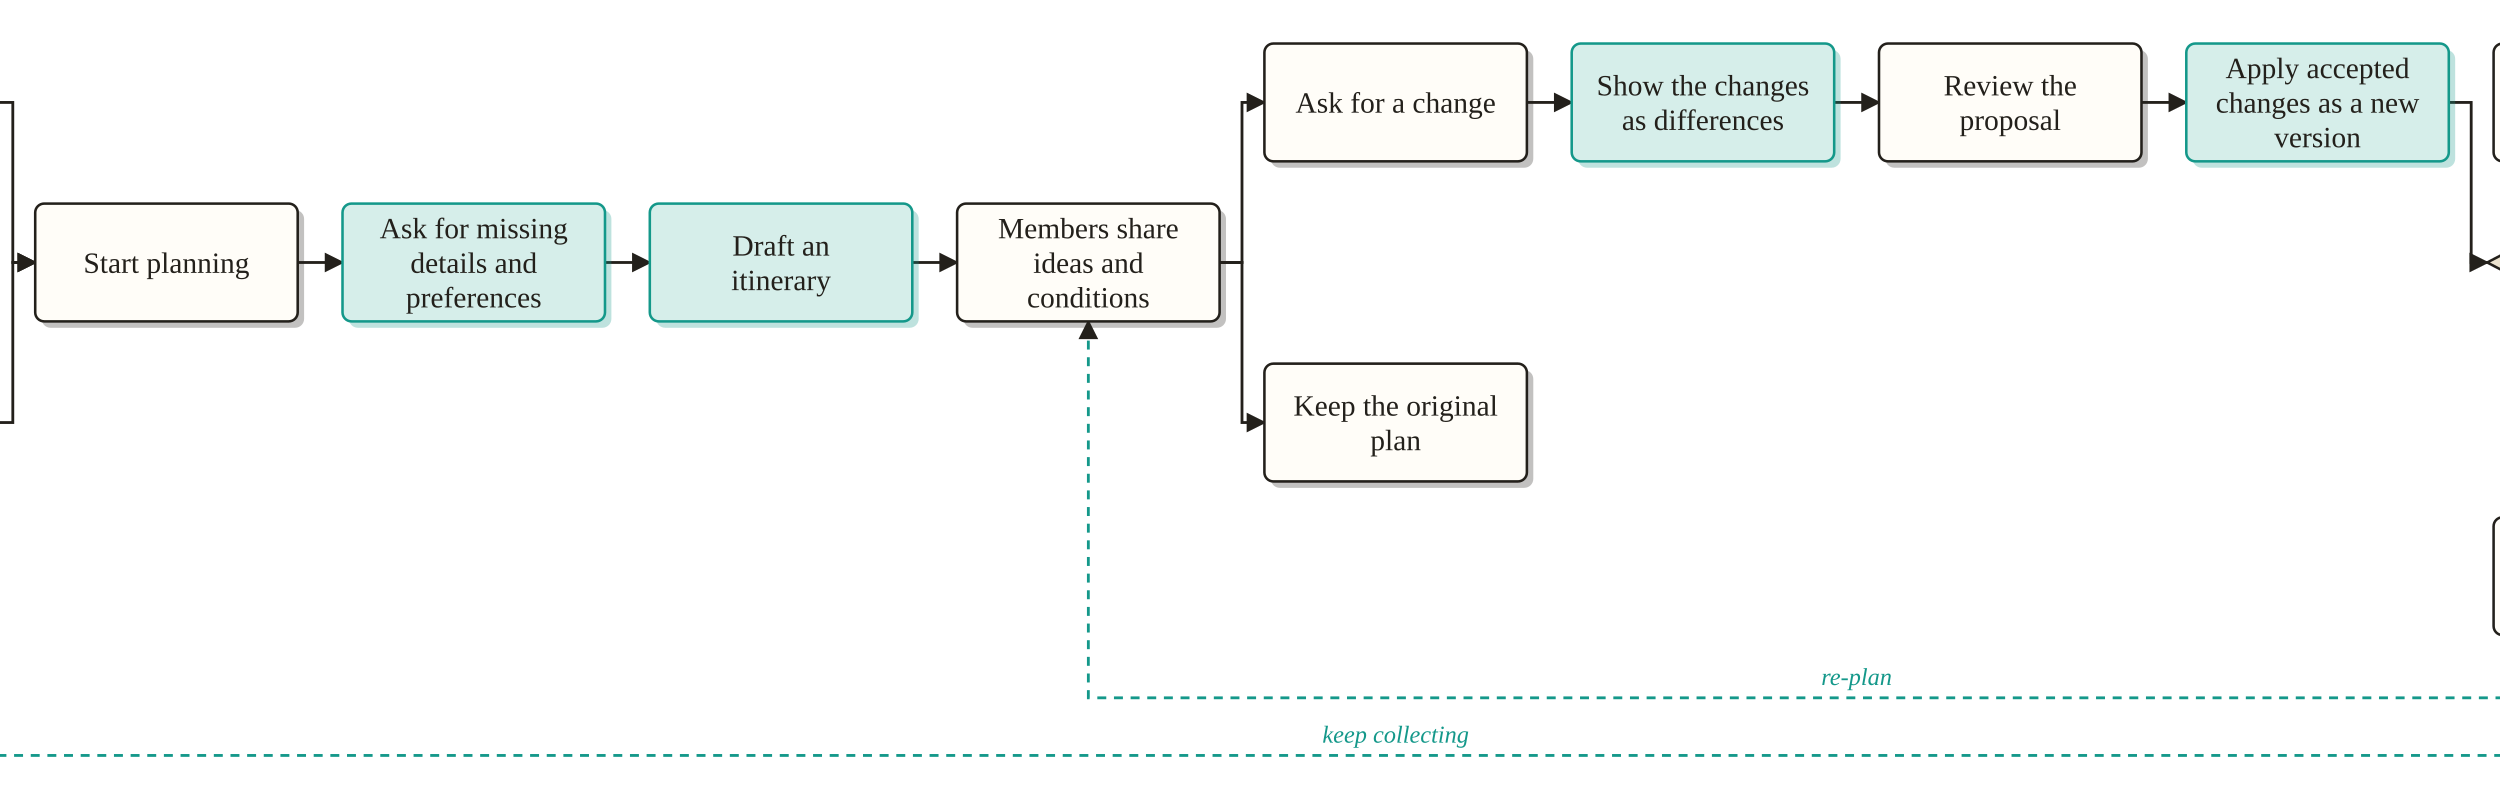
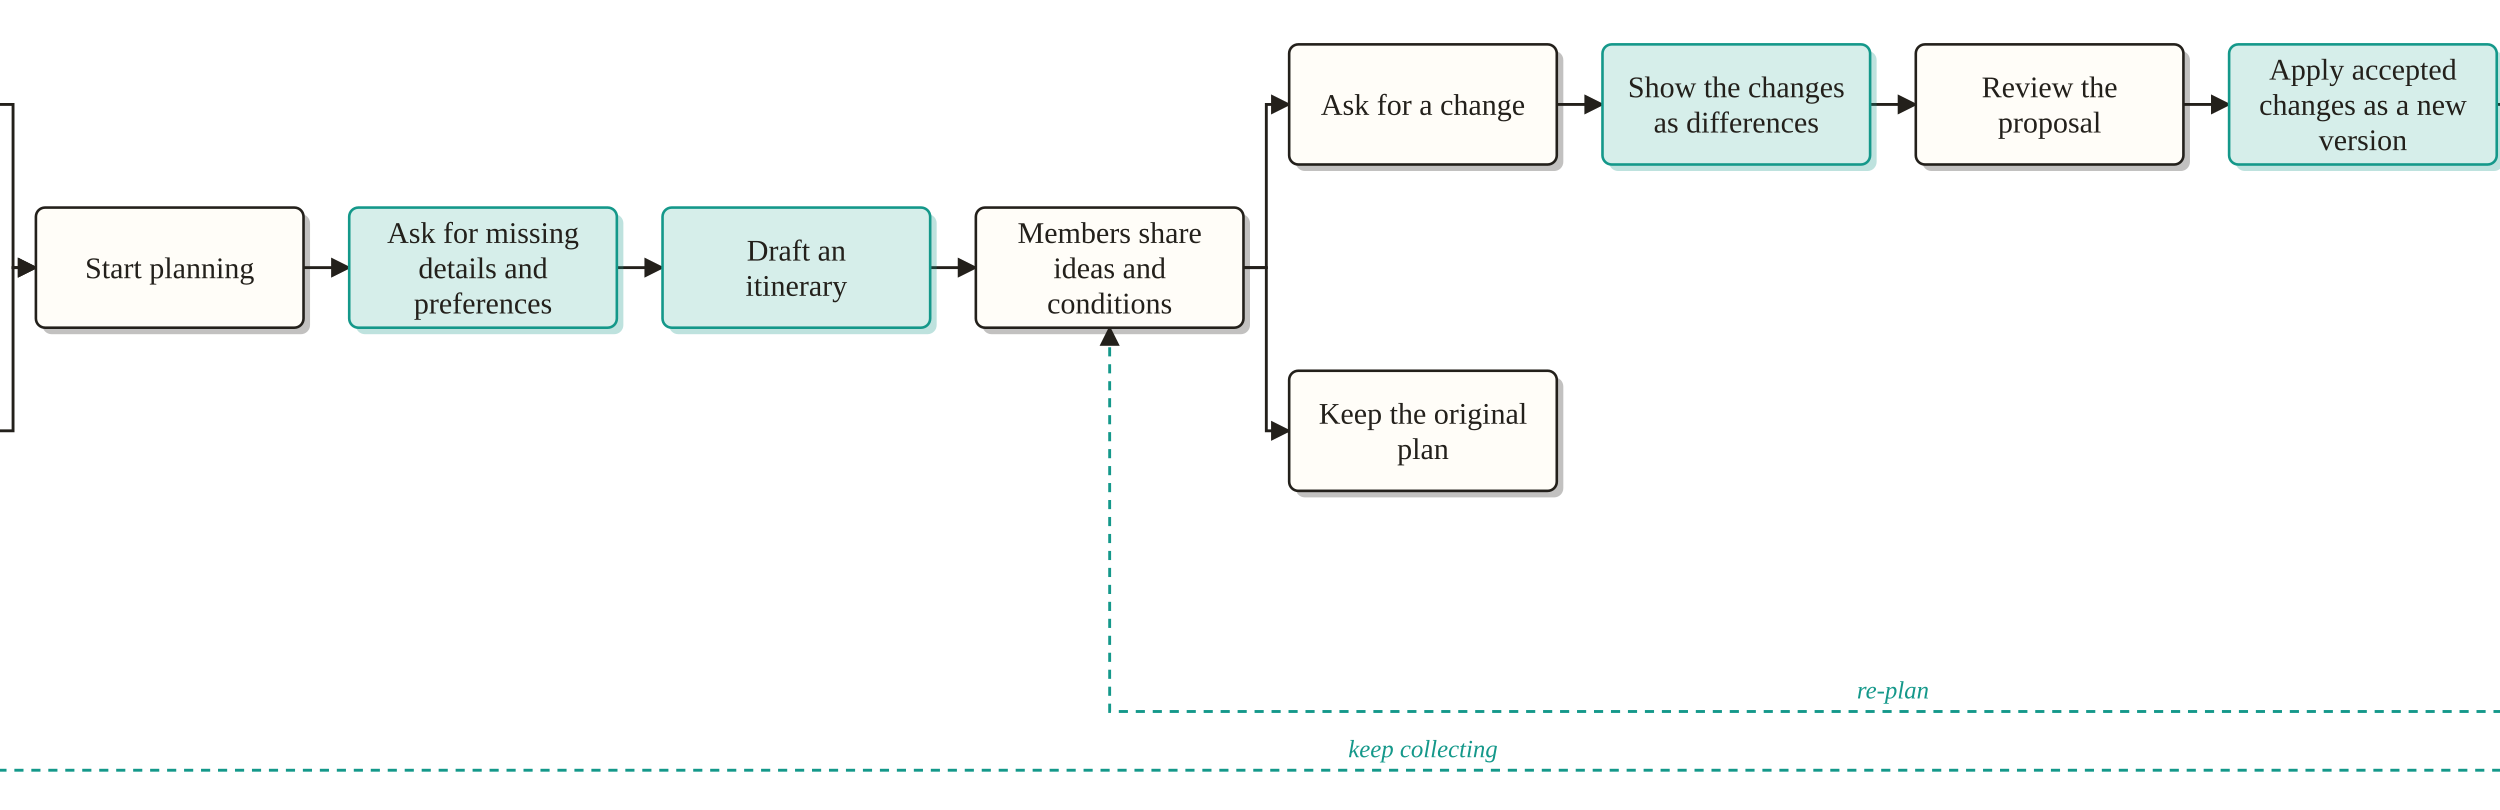
- <svg xmlns="http://www.w3.org/2000/svg" width="1952.5" height="620" viewBox="1680.0 0 1952.5 620">
+ <svg xmlns="http://www.w3.org/2000/svg" width="1915.0" height="620" viewBox="1680.0 0 1915.0 620">
  <defs>
    <marker id="arr" viewBox="0 0 10 10" refX="9" refY="5" markerWidth="7" markerHeight="7" orient="auto-start-reverse">
      <path d="M0,0 L10,5 L0,10 z" fill="#23201b" />
    </marker>
  </defs>
  <path d="M232.5,330.0 L267.5,330.0" fill="none" stroke="#23201b" stroke-width="2.2" marker-end="url(#arr)" />
  <path d="M472.5,330.0 L502.5,330.0" fill="none" stroke="#23201b" stroke-width="2.2" marker-end="url(#arr)" />
  <path d="M610.0,274.0 L610.0,126.0" fill="none" stroke="#23201b" stroke-width="2.2" marker-end="url(#arr)" />
  <text x="622.0" y="206.0" font-family="Newsreader 16pt" font-size="19" fill="#7a7164" text-anchor="start" font-style="italic">Yes</text>
  <path d="M610.0,386.0 L610.0,404.0" fill="none" stroke="#23201b" stroke-width="2.2" marker-end="url(#arr)" />
  <text x="622.0" y="402.0" font-family="Newsreader 16pt" font-size="19" fill="#7a7164" text-anchor="start" font-style="italic">No</text>
  <path d="M712.5,80.0 L730.0,80.0 L730.0,330.0 L747.5,330.0" fill="none" stroke="#23201b" stroke-width="2.2" marker-end="url(#arr)" />
  <path d="M712.5,450.0 L730.0,450.0 L730.0,330.0 L747.5,330.0" fill="none" stroke="#23201b" stroke-width="2.2" marker-end="url(#arr)" />
  <path d="M952.5,330.0 L982.5,330.0" fill="none" stroke="#23201b" stroke-width="2.2" marker-end="url(#arr)" />
  <path d="M1090.0,274.0 L1090.0,126.0" fill="none" stroke="#23201b" stroke-width="2.2" marker-end="url(#arr)" />
  <text x="1102.0" y="206.0" font-family="Newsreader 16pt" font-size="19" fill="#7a7164" text-anchor="start" font-style="italic">Yes</text>
  <path d="M1090.0,386.0 L1090.0,404.0" fill="none" stroke="#23201b" stroke-width="2.2" marker-end="url(#arr)" />
  <text x="1102.0" y="402.0" font-family="Newsreader 16pt" font-size="19" fill="#7a7164" text-anchor="start" font-style="italic">No</text>
  <path d="M1192.5,80.0 L1227.5,80.0" fill="none" stroke="#23201b" stroke-width="2.2" marker-end="url(#arr)" />
  <path d="M1192.5,80.0 L1210.0,80.0 L1210.0,330.0 L1227.5,330.0" fill="none" stroke="#23201b" stroke-width="2.2" marker-end="url(#arr)" />
  <path d="M1432.5,80.0 L1467.5,80.0" fill="none" stroke="#23201b" stroke-width="2.2" marker-end="url(#arr)" />
  <path d="M1432.5,330.0 L1467.5,330.0" fill="none" stroke="#23201b" stroke-width="2.2" marker-end="url(#arr)" />
  <path d="M1672.5,80.0 L1690.0,80.0 L1690.0,205.0 L1707.5,205.0" fill="none" stroke="#23201b" stroke-width="2.2" marker-end="url(#arr)" />
  <path d="M1672.5,330.0 L1690.0,330.0 L1690.0,205.0 L1707.5,205.0" fill="none" stroke="#23201b" stroke-width="2.2" marker-end="url(#arr)" />
  <path d="M1912.5,205.0 L1947.5,205.0" fill="none" stroke="#23201b" stroke-width="2.2" marker-end="url(#arr)" />
  <path d="M2152.5,205.0 L2187.5,205.0" fill="none" stroke="#23201b" stroke-width="2.2" marker-end="url(#arr)" />
  <path d="M2392.5,205.0 L2427.5,205.0" fill="none" stroke="#23201b" stroke-width="2.2" marker-end="url(#arr)" />
  <path d="M2632.5,205.0 L2650.0,205.0 L2650.0,80.0 L2667.5,80.0" fill="none" stroke="#23201b" stroke-width="2.2" marker-end="url(#arr)" />
  <path d="M2632.5,205.0 L2650.0,205.0 L2650.0,330.0 L2667.5,330.0" fill="none" stroke="#23201b" stroke-width="2.2" marker-end="url(#arr)" />
  <path d="M2872.5,80.0 L2907.5,80.0" fill="none" stroke="#23201b" stroke-width="2.2" marker-end="url(#arr)" />
  <path d="M3112.5,80.0 L3147.5,80.0" fill="none" stroke="#23201b" stroke-width="2.2" marker-end="url(#arr)" />
  <path d="M3352.5,80.0 L3387.5,80.0" fill="none" stroke="#23201b" stroke-width="2.2" marker-end="url(#arr)" />
  <path d="M3592.5,80.0 L3610.0,80.0 L3610.0,205.0 L3622.5,205.0" fill="none" stroke="#23201b" stroke-width="2.2" marker-end="url(#arr)" />
  <path d="M3730.0,149.0 L3730.0,126.0" fill="none" stroke="#23201b" stroke-width="2.2" marker-end="url(#arr)" />
  <text x="3742.0" y="143.5" font-family="Newsreader 16pt" font-size="19" fill="#7a7164" text-anchor="start" font-style="italic">Yes</text>
  <path d="M3730.0,261.0 L3730.0,404.0" fill="none" stroke="#23201b" stroke-width="2.2" marker-end="url(#arr)" />
  <text x="3742.0" y="339.5" font-family="Newsreader 16pt" font-size="19" fill="#7a7164" text-anchor="start" font-style="italic">No</text>
  <path d="M3832.5,80.0 L3850.0,80.0 L3850.0,205.0 L3862.5,205.0" fill="none" stroke="#23201b" stroke-width="2.2" marker-end="url(#arr)" />
  <path d="M3970.0,149.0 L3970.0,126.0" fill="none" stroke="#23201b" stroke-width="2.2" marker-end="url(#arr)" />
  <text x="3982.0" y="143.5" font-family="Newsreader 16pt" font-size="19" fill="#7a7164" text-anchor="start" font-style="italic">Yes</text>
  <path d="M3970.0,261.0 L3970.0,404.0" fill="none" stroke="#23201b" stroke-width="2.2" marker-end="url(#arr)" />
  <text x="3982.0" y="339.5" font-family="Newsreader 16pt" font-size="19" fill="#7a7164" text-anchor="start" font-style="italic">No</text>
  <path d="M4072.5,80.0 L4090.0,80.0 L4090.0,205.0 L4107.5,205.0" fill="none" stroke="#23201b" stroke-width="2.2" marker-end="url(#arr)" />
  <path d="M4312.5,205.0 L4347.5,205.0" fill="none" stroke="#23201b" stroke-width="2.2" marker-end="url(#arr)" />
  <path d="M4552.5,205.0 L4587.5,205.0" fill="none" stroke="#23201b" stroke-width="2.2" marker-end="url(#arr)" />
  <path d="M4792.5,205.0 L4827.5,205.0" fill="none" stroke="#23201b" stroke-width="2.2" marker-end="url(#arr)" />
  <path d="M3730.0,496.0 L3730.0,545.0 L2530.0,545.0 L2530.0,251.0" fill="none" stroke="#14988a" stroke-width="2.2" stroke-dasharray="7 6" marker-end="url(#arr)" />
  <text x="3130.0" y="535.0" font-family="Newsreader 16pt" font-size="19" fill="#14988a" text-anchor="middle" font-style="italic">re-plan</text>
  <path d="M3970.0,496.0 L3970.0,590.0 L1570.0,590.0 L1570.0,376.0" fill="none" stroke="#14988a" stroke-width="2.2" stroke-dasharray="7 6" marker-end="url(#arr)" />
  <text x="2770.0" y="580.0" font-family="Newsreader 16pt" font-size="19" fill="#14988a" text-anchor="middle" font-style="italic">keep collecting</text>
  <rect x="32.5" y="289.0" width="205" height="92" rx="7" fill="#23201b" opacity="0.28" />
  <rect x="27.5" y="284.0" width="205" height="92" rx="7" fill="#fffdf8" stroke="#23201b" stroke-width="2" />
  <text x="130.0" y="338.1" font-family="Newsreader 16pt" font-size="23" fill="#23201b" text-anchor="middle">Plan a trip</text>
  <rect x="272.5" y="289.0" width="205" height="92" rx="7" fill="#23201b" opacity="0.28" />
  <rect x="267.5" y="284.0" width="205" height="92" rx="7" fill="#fffdf8" stroke="#23201b" stroke-width="2" />
  <text x="370.0" y="324.6" font-family="Newsreader 16pt" font-size="23" fill="#23201b" text-anchor="middle">Find travel</text>
  <text x="370.0" y="351.6" font-family="Newsreader 16pt" font-size="23" fill="#23201b" text-anchor="middle">companions</text>
  <polygon points="610,274.0 717.5,330 610,386.0 502.5,330" fill="#ece3cf" stroke="#23201b" stroke-width="2" />
  <text x="610.0" y="324.6" font-family="Newsreader 16pt" font-size="23" fill="#23201b" text-anchor="middle">Existing</text>
  <text x="610.0" y="351.6" font-family="Newsreader 16pt" font-size="23" fill="#23201b" text-anchor="middle">group chat?</text>
  <rect x="512.5" y="39.0" width="205" height="92" rx="7" fill="#23201b" opacity="0.28" />
  <rect x="507.5" y="34.0" width="205" height="92" rx="7" fill="#fffdf8" stroke="#23201b" stroke-width="2" />
  <text x="610.0" y="74.5" font-family="Newsreader 16pt" font-size="23" fill="#23201b" text-anchor="middle">Use the existing</text>
  <text x="610.0" y="101.5" font-family="Newsreader 16pt" font-size="23" fill="#23201b" text-anchor="middle">group</text>
  <rect x="512.5" y="409.0" width="205" height="92" rx="7" fill="#23201b" opacity="0.28" />
  <rect x="507.5" y="404.0" width="205" height="92" rx="7" fill="#fffdf8" stroke="#23201b" stroke-width="2" />
  <text x="610.0" y="444.6" font-family="Newsreader 16pt" font-size="23" fill="#23201b" text-anchor="middle">Create a new</text>
  <text x="610.0" y="471.6" font-family="Newsreader 16pt" font-size="23" fill="#23201b" text-anchor="middle">group</text>
  <rect x="752.5" y="289.0" width="205" height="92" rx="7" fill="#23201b" opacity="0.28" />
  <rect x="747.5" y="284.0" width="205" height="92" rx="7" fill="#fffdf8" stroke="#23201b" stroke-width="2" />
  <text x="850.0" y="324.6" font-family="Newsreader 16pt" font-size="23" fill="#23201b" text-anchor="middle">Invite Waymark</text>
  <text x="850.0" y="351.6" font-family="Newsreader 16pt" font-size="23" fill="#23201b" text-anchor="middle">with @Waymark</text>
  <polygon points="1090,274.0 1197.5,330 1090,386.0 982.5,330" fill="#ece3cf" stroke="#23201b" stroke-width="2" />
  <text x="1090.0" y="324.6" font-family="Newsreader 16pt" font-size="23" fill="#23201b" text-anchor="middle">Let it read</text>
  <text x="1090.0" y="351.6" font-family="Newsreader 16pt" font-size="23" fill="#23201b" text-anchor="middle">the chat?</text>
  <rect x="992.5" y="39.0" width="205" height="92" rx="7" fill="#14988a" opacity="0.28" />
  <rect x="987.5" y="34.0" width="205" height="92" rx="7" fill="#d6eeea" stroke="#14988a" stroke-width="2" />
  <text x="1090.0" y="74.5" font-family="Newsreader 16pt" font-size="23" fill="#23201b" text-anchor="middle">Ask what it may</text>
  <text x="1090.0" y="101.5" font-family="Newsreader 16pt" font-size="23" fill="#23201b" text-anchor="middle">read</text>
  <rect x="992.5" y="409.0" width="205" height="92" rx="7" fill="#23201b" opacity="0.28" />
  <rect x="987.5" y="404.0" width="205" height="92" rx="7" fill="#fffdf8" stroke="#23201b" stroke-width="2" />
  <text x="1090.0" y="444.6" font-family="Newsreader 16pt" font-size="23" fill="#23201b" text-anchor="middle">Stop using</text>
  <text x="1090.0" y="471.6" font-family="Newsreader 16pt" font-size="23" fill="#23201b" text-anchor="middle">Waymark</text>
  <rect x="1232.5" y="39.0" width="205" height="92" rx="7" fill="#23201b" opacity="0.28" />
  <rect x="1227.5" y="34.0" width="205" height="92" rx="7" fill="#fffdf8" stroke="#23201b" stroke-width="2" />
  <text x="1330.0" y="74.5" font-family="Newsreader 16pt" font-size="23" fill="#23201b" text-anchor="middle">From now on: new</text>
  <text x="1330.0" y="101.5" font-family="Newsreader 16pt" font-size="23" fill="#23201b" text-anchor="middle">messages only</text>
  <rect x="1232.5" y="289.0" width="205" height="92" rx="7" fill="#23201b" opacity="0.28" />
  <rect x="1227.5" y="284.0" width="205" height="92" rx="7" fill="#fffdf8" stroke="#23201b" stroke-width="2" />
  <text x="1330.0" y="324.6" font-family="Newsreader 16pt" font-size="23" fill="#23201b" text-anchor="middle">Include earlier</text>
  <text x="1330.0" y="351.6" font-family="Newsreader 16pt" font-size="23" fill="#23201b" text-anchor="middle">messages</text>
  <rect x="1472.5" y="39.0" width="205" height="92" rx="7" fill="#14988a" opacity="0.28" />
  <rect x="1467.5" y="34.0" width="205" height="92" rx="7" fill="#d6eeea" stroke="#14988a" stroke-width="2" />
  <text x="1570.0" y="74.5" font-family="Newsreader 16pt" font-size="23" fill="#23201b" text-anchor="middle">Organize new</text>
  <text x="1570.0" y="101.5" font-family="Newsreader 16pt" font-size="23" fill="#23201b" text-anchor="middle">messages</text>
  <rect x="1472.5" y="289.0" width="205" height="92" rx="7" fill="#14988a" opacity="0.28" />
  <rect x="1467.5" y="284.0" width="205" height="92" rx="7" fill="#d6eeea" stroke="#14988a" stroke-width="2" />
  <text x="1570.0" y="324.6" font-family="Newsreader 16pt" font-size="23" fill="#23201b" text-anchor="middle">Organize history</text>
  <text x="1570.0" y="351.6" font-family="Newsreader 16pt" font-size="23" fill="#23201b" text-anchor="middle">and new messages</text>
  <rect x="1712.5" y="164.0" width="205" height="92" rx="7" fill="#23201b" opacity="0.28" />
  <rect x="1707.5" y="159.0" width="205" height="92" rx="7" fill="#fffdf8" stroke="#23201b" stroke-width="2" />
  <text x="1810.0" y="213.1" font-family="Newsreader 16pt" font-size="23" fill="#23201b" text-anchor="middle">Start planning</text>
  <rect x="1952.5" y="164.0" width="205" height="92" rx="7" fill="#14988a" opacity="0.28" />
  <rect x="1947.5" y="159.0" width="205" height="92" rx="7" fill="#d6eeea" stroke="#14988a" stroke-width="2" />
  <text x="2050.0" y="186.1" font-family="Newsreader 16pt" font-size="23" fill="#23201b" text-anchor="middle">Ask for missing</text>
  <text x="2050.0" y="213.1" font-family="Newsreader 16pt" font-size="23" fill="#23201b" text-anchor="middle">details and</text>
  <text x="2050.0" y="240.1" font-family="Newsreader 16pt" font-size="23" fill="#23201b" text-anchor="middle">preferences</text>
  <rect x="2192.5" y="164.0" width="205" height="92" rx="7" fill="#14988a" opacity="0.28" />
  <rect x="2187.5" y="159.0" width="205" height="92" rx="7" fill="#d6eeea" stroke="#14988a" stroke-width="2" />
  <text x="2290.0" y="199.6" font-family="Newsreader 16pt" font-size="23" fill="#23201b" text-anchor="middle">Draft an</text>
  <text x="2290.0" y="226.6" font-family="Newsreader 16pt" font-size="23" fill="#23201b" text-anchor="middle">itinerary</text>
  <rect x="2432.5" y="164.0" width="205" height="92" rx="7" fill="#23201b" opacity="0.28" />
  <rect x="2427.5" y="159.0" width="205" height="92" rx="7" fill="#fffdf8" stroke="#23201b" stroke-width="2" />
  <text x="2530.0" y="186.1" font-family="Newsreader 16pt" font-size="23" fill="#23201b" text-anchor="middle">Members share</text>
  <text x="2530.0" y="213.1" font-family="Newsreader 16pt" font-size="23" fill="#23201b" text-anchor="middle">ideas and</text>
  <text x="2530.0" y="240.1" font-family="Newsreader 16pt" font-size="23" fill="#23201b" text-anchor="middle">conditions</text>
  <rect x="2672.5" y="39.0" width="205" height="92" rx="7" fill="#23201b" opacity="0.28" />
  <rect x="2667.5" y="34.0" width="205" height="92" rx="7" fill="#fffdf8" stroke="#23201b" stroke-width="2" />
  <text x="2770.0" y="88.0" font-family="Newsreader 16pt" font-size="23" fill="#23201b" text-anchor="middle">Ask for a change</text>
  <rect x="2672.5" y="289.0" width="205" height="92" rx="7" fill="#23201b" opacity="0.28" />
  <rect x="2667.5" y="284.0" width="205" height="92" rx="7" fill="#fffdf8" stroke="#23201b" stroke-width="2" />
  <text x="2770.0" y="324.6" font-family="Newsreader 16pt" font-size="23" fill="#23201b" text-anchor="middle">Keep the original</text>
  <text x="2770.0" y="351.6" font-family="Newsreader 16pt" font-size="23" fill="#23201b" text-anchor="middle">plan</text>
  <rect x="2912.5" y="39.0" width="205" height="92" rx="7" fill="#14988a" opacity="0.28" />
  <rect x="2907.5" y="34.0" width="205" height="92" rx="7" fill="#d6eeea" stroke="#14988a" stroke-width="2" />
  <text x="3010.0" y="74.5" font-family="Newsreader 16pt" font-size="23" fill="#23201b" text-anchor="middle">Show the changes</text>
  <text x="3010.0" y="101.5" font-family="Newsreader 16pt" font-size="23" fill="#23201b" text-anchor="middle">as differences</text>
  <rect x="3152.5" y="39.0" width="205" height="92" rx="7" fill="#23201b" opacity="0.28" />
  <rect x="3147.5" y="34.0" width="205" height="92" rx="7" fill="#fffdf8" stroke="#23201b" stroke-width="2" />
  <text x="3250.0" y="74.5" font-family="Newsreader 16pt" font-size="23" fill="#23201b" text-anchor="middle">Review the</text>
  <text x="3250.0" y="101.5" font-family="Newsreader 16pt" font-size="23" fill="#23201b" text-anchor="middle">proposal</text>
  <rect x="3392.5" y="39.0" width="205" height="92" rx="7" fill="#14988a" opacity="0.28" />
  <rect x="3387.5" y="34.0" width="205" height="92" rx="7" fill="#d6eeea" stroke="#14988a" stroke-width="2" />
  <text x="3490.0" y="61.0" font-family="Newsreader 16pt" font-size="23" fill="#23201b" text-anchor="middle">Apply accepted</text>
  <text x="3490.0" y="88.0" font-family="Newsreader 16pt" font-size="23" fill="#23201b" text-anchor="middle">changes as a new</text>
  <text x="3490.0" y="115.0" font-family="Newsreader 16pt" font-size="23" fill="#23201b" text-anchor="middle">version</text>
  <polygon points="3730,149.0 3837.5,205 3730,261.0 3622.5,205" fill="#ece3cf" stroke="#23201b" stroke-width="2" />
  <text x="3730.0" y="199.6" font-family="Newsreader 16pt" font-size="23" fill="#23201b" text-anchor="middle">Agree with</text>
  <text x="3730.0" y="226.6" font-family="Newsreader 16pt" font-size="23" fill="#23201b" text-anchor="middle">the plan?</text>
  <rect x="3632.5" y="39.0" width="205" height="92" rx="7" fill="#23201b" opacity="0.28" />
  <rect x="3627.5" y="34.0" width="205" height="92" rx="7" fill="#fffdf8" stroke="#23201b" stroke-width="2" />
  <text x="3730.0" y="74.5" font-family="Newsreader 16pt" font-size="23" fill="#23201b" text-anchor="middle">Confirm the</text>
  <text x="3730.0" y="101.5" font-family="Newsreader 16pt" font-size="23" fill="#23201b" text-anchor="middle">version</text>
  <rect x="3632.5" y="409.0" width="205" height="92" rx="7" fill="#23201b" opacity="0.28" />
  <rect x="3627.5" y="404.0" width="205" height="92" rx="7" fill="#fffdf8" stroke="#23201b" stroke-width="2" />
  <text x="3730.0" y="444.6" font-family="Newsreader 16pt" font-size="23" fill="#23201b" text-anchor="middle">Re-plan with new</text>
  <text x="3730.0" y="471.6" font-family="Newsreader 16pt" font-size="23" fill="#23201b" text-anchor="middle">conditions</text>
  <polygon points="3970,149.0 4077.5,205 3970,261.0 3862.5,205" fill="#ece3cf" stroke="#23201b" stroke-width="2" />
  <text x="3970.0" y="199.6" font-family="Newsreader 16pt" font-size="23" fill="#23201b" text-anchor="middle">Stop</text>
  <text x="3970.0" y="226.6" font-family="Newsreader 16pt" font-size="23" fill="#23201b" text-anchor="middle">collecting?</text>
  <rect x="3872.5" y="39.0" width="205" height="92" rx="7" fill="#14988a" opacity="0.28" />
  <rect x="3867.5" y="34.0" width="205" height="92" rx="7" fill="#d6eeea" stroke="#14988a" stroke-width="2" />
  <text x="3970.0" y="74.5" font-family="Newsreader 16pt" font-size="23" fill="#23201b" text-anchor="middle">Explain what</text>
  <text x="3970.0" y="101.5" font-family="Newsreader 16pt" font-size="23" fill="#23201b" text-anchor="middle">saving keeps</text>
  <rect x="3872.5" y="409.0" width="205" height="92" rx="7" fill="#14988a" opacity="0.28" />
  <rect x="3867.5" y="404.0" width="205" height="92" rx="7" fill="#d6eeea" stroke="#14988a" stroke-width="2" />
  <text x="3970.0" y="444.6" font-family="Newsreader 16pt" font-size="23" fill="#23201b" text-anchor="middle">Keep chatting and</text>
  <text x="3970.0" y="471.6" font-family="Newsreader 16pt" font-size="23" fill="#23201b" text-anchor="middle">collecting</text>
  <rect x="4112.5" y="164.0" width="205" height="92" rx="7" fill="#23201b" opacity="0.28" />
  <rect x="4107.5" y="159.0" width="205" height="92" rx="7" fill="#fffdf8" stroke="#23201b" stroke-width="2" />
  <text x="4210.0" y="199.6" font-family="Newsreader 16pt" font-size="23" fill="#23201b" text-anchor="middle">Choose Save and</text>
  <text x="4210.0" y="226.6" font-family="Newsreader 16pt" font-size="23" fill="#23201b" text-anchor="middle">finish</text>
  <rect x="4352.5" y="164.0" width="205" height="92" rx="7" fill="#14988a" opacity="0.28" />
  <rect x="4347.5" y="159.0" width="205" height="92" rx="7" fill="#d6eeea" stroke="#14988a" stroke-width="2" />
  <text x="4450.0" y="199.6" font-family="Newsreader 16pt" font-size="23" fill="#23201b" text-anchor="middle">Save the version;</text>
  <text x="4450.0" y="226.6" font-family="Newsreader 16pt" font-size="23" fill="#23201b" text-anchor="middle">pause collection</text>
  <rect x="4592.5" y="164.0" width="205" height="92" rx="7" fill="#14988a" opacity="0.28" />
  <rect x="4587.5" y="159.0" width="205" height="92" rx="7" fill="#d6eeea" stroke="#14988a" stroke-width="2" />
  <text x="4690.0" y="186.1" font-family="Newsreader 16pt" font-size="23" fill="#23201b" text-anchor="middle">Summarize; ask:</text>
  <text x="4690.0" y="213.1" font-family="Newsreader 16pt" font-size="23" fill="#23201b" text-anchor="middle">too many or too</text>
  <text x="4690.0" y="240.1" font-family="Newsreader 16pt" font-size="23" fill="#23201b" text-anchor="middle">few stops?</text>
  <rect x="4832.5" y="164.0" width="205" height="92" rx="7" fill="#23201b" opacity="0.28" />
  <rect x="4827.5" y="159.0" width="205" height="92" rx="7" fill="#fffdf8" stroke="#23201b" stroke-width="2" />
  <text x="4930.0" y="199.6" font-family="Newsreader 16pt" font-size="23" fill="#23201b" text-anchor="middle">Plan saved, still</text>
  <text x="4930.0" y="226.6" font-family="Newsreader 16pt" font-size="23" fill="#23201b" text-anchor="middle">editable</text>
  <rect x="40" y="544" width="34" height="22" rx="4" fill="#fffdf8" stroke="#23201b" stroke-width="2" />
  <text x="84.0" y="562.0" font-family="Newsreader 16pt" font-size="19" fill="#23201b" text-anchor="start">Member action</text>
  <rect x="240" y="544" width="34" height="22" rx="4" fill="#d6eeea" stroke="#14988a" stroke-width="2" />
  <text x="284.0" y="562.0" font-family="Newsreader 16pt" font-size="19" fill="#23201b" text-anchor="start">Waymark</text>
  <polygon points="398,542 418,555 398,568 378,555" fill="#ece3cf" stroke="#23201b" stroke-width="2" />
  <text x="428.0" y="562.0" font-family="Newsreader 16pt" font-size="19" fill="#23201b" text-anchor="start">Decision</text>
</svg>
